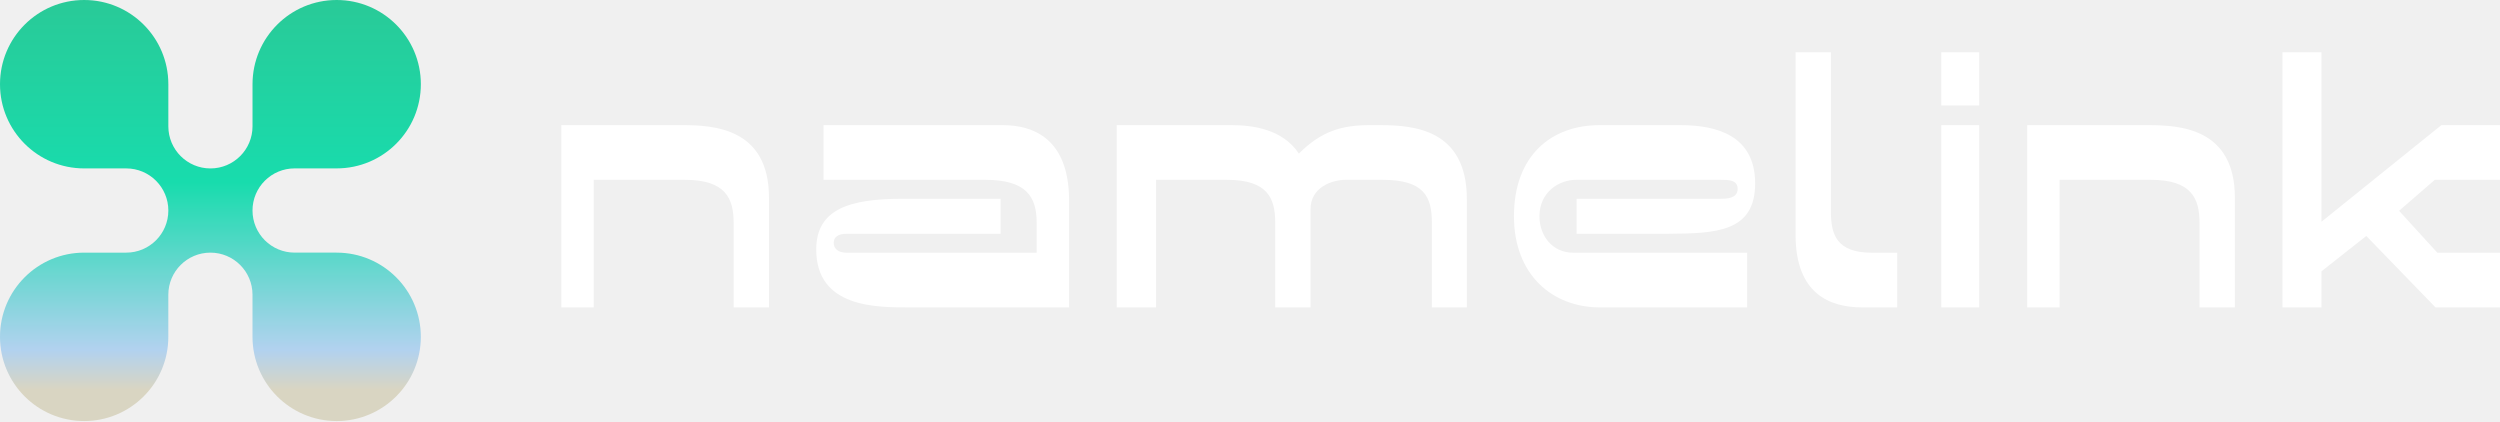
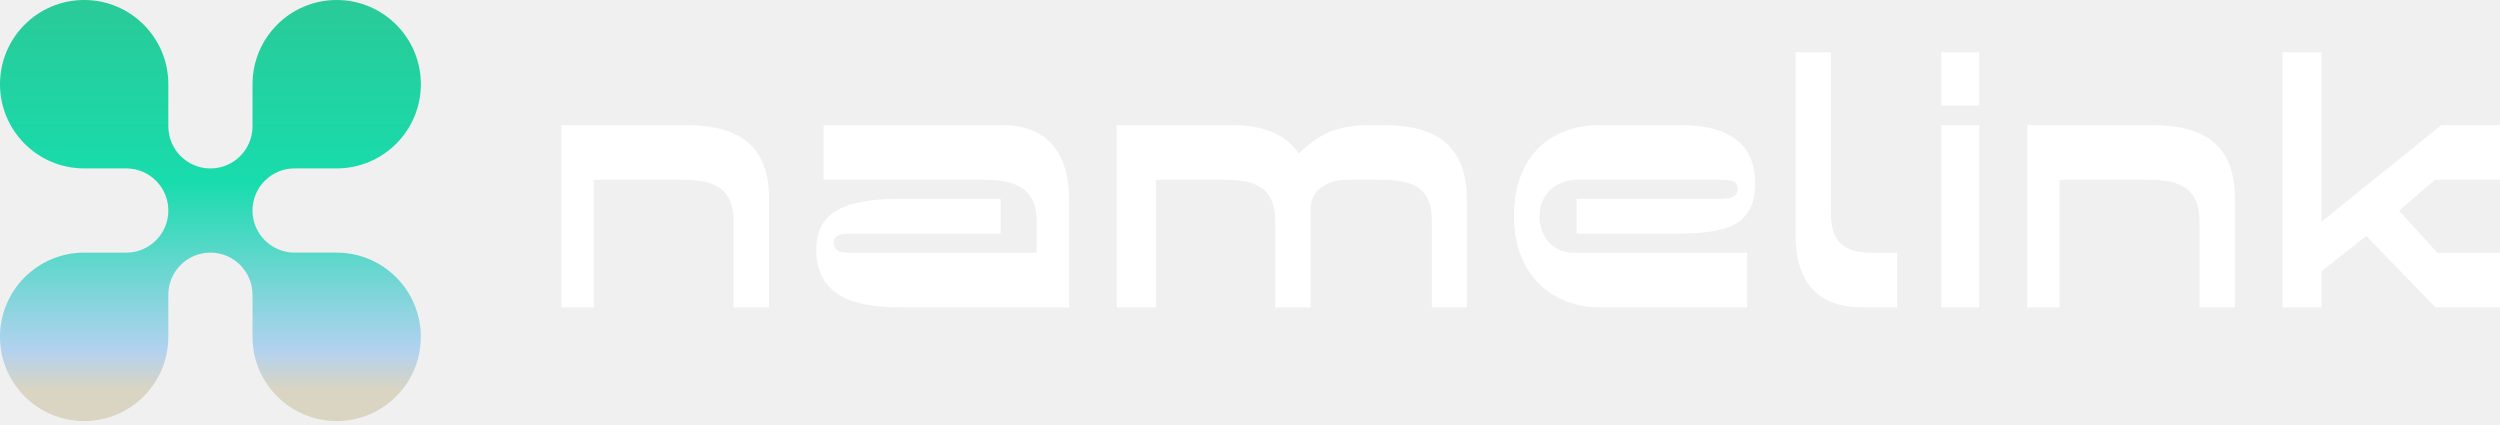
- <svg xmlns="http://www.w3.org/2000/svg" width="380" height="64" viewBox="0 0 380 64" fill="none">
-   <path d="M51.176 38.398H44.778C41.246 38.398 38.381 35.532 38.381 31.997C38.381 28.463 41.246 25.596 44.778 25.596H51.176C58.242 25.596 63.969 19.867 63.969 12.798C63.969 5.73 58.242 0 51.176 0C44.111 0 38.383 5.73 38.383 12.801V19.202C38.383 22.736 35.519 25.602 31.986 25.602C28.453 25.602 25.588 22.736 25.588 19.202V12.801C25.588 5.73 19.861 0 12.793 0C5.724 0 0 5.73 0 12.801C0 19.873 5.727 25.599 12.793 25.599H19.19C22.723 25.599 25.588 28.466 25.588 32C25.588 35.534 22.723 38.401 19.19 38.401H12.793C5.727 38.401 0 44.13 0 51.202C0 58.273 5.727 64 12.793 64C19.858 64 25.585 58.27 25.585 51.202V44.801C25.585 41.267 28.45 38.401 31.983 38.401C35.516 38.401 38.381 41.267 38.381 44.801V51.202C38.381 58.27 44.108 64 51.173 64C58.239 64 63.966 58.27 63.966 51.202C63.966 44.133 58.239 38.401 51.173 38.401L51.176 38.398Z" fill="url(#paint0_linear_146_4333)" />
-   <path d="M103.705 19.021H85.319V46.725H90.248V27.332H104.093C110.296 27.332 111.514 30.158 111.514 33.87V46.725H116.886V30.047C116.886 19.464 108.468 19.021 103.705 19.021Z" fill="white" />
-   <path d="M162.501 46.725V30.214C162.391 21.182 157.185 19.021 152.422 19.021H125.175V27.332H149.764C155.966 27.332 157.572 29.881 157.572 33.815V38.414H128.719C127.39 38.414 126.725 37.804 126.725 36.918C126.725 36.031 127.39 35.533 128.719 35.533H152.09V30.214H137.192C129.273 30.214 124.067 31.71 124.067 37.915C124.067 46.836 133.316 46.725 138.3 46.725H162.501Z" fill="white" />
-   <path d="M210.168 27.332C216.426 27.332 217.645 29.881 217.645 33.815V46.725H222.961V30.269C222.961 19.686 214.931 19.021 209.781 19.021H208.175C203.91 19.021 200.809 19.963 197.431 23.343C194.994 19.686 190.563 19.021 187.185 19.021H169.74V46.725H175.721V27.332H186.465C192.668 27.332 193.831 30.103 193.831 33.815V46.725H199.203V31.876C199.147 28.496 202.415 27.332 204.575 27.332H210.168Z" fill="white" />
-   <path d="M233.997 32.873C233.997 29.216 236.932 27.332 239.59 27.332H261.521C262.739 27.332 264.124 27.332 264.124 28.718C264.124 30.214 262.296 30.214 261.521 30.214H239.646V35.533H253.657C260.746 35.477 266.782 35.311 266.782 27.887C266.782 20.517 260.801 19.021 255.429 19.021H243.135C235.824 19.021 230.12 23.62 230.12 32.873C230.12 41.794 235.991 46.725 243.19 46.725H265.564V38.414H239.147C235.88 38.414 233.997 35.754 233.997 32.873Z" fill="white" />
-   <path d="M284.557 38.414C279.185 38.414 278.299 35.699 278.299 32.153V7.94H272.927V35.699C272.927 44.675 278.133 46.725 283.062 46.725H288.378V38.414H284.557Z" fill="white" />
-   <path d="M300.834 46.725V19.021H295.074V46.725H300.834ZM300.834 16.029V7.94H295.074V16.029H300.834Z" fill="white" />
-   <path d="M326.521 19.021H308.134V46.725H313.063V27.332H326.908C333.111 27.332 334.329 30.158 334.329 33.87V46.725H339.701V30.047C339.701 19.464 331.283 19.021 326.521 19.021Z" fill="white" />
-   <path d="M370.087 27.332H380V19.021H371.084L352.863 33.704V7.94H346.938V46.725H352.863V41.24L359.675 35.865L370.198 46.725H380V38.414H370.474L364.659 32.042L370.087 27.332Z" fill="white" />
+ <svg xmlns="http://www.w3.org/2000/svg" width="200" height="34" viewBox="0 0 200 34" fill="none">
+   <path d="M26.935 20.209H23.568C21.708 20.209 20.2 18.701 20.2 16.841C20.2 14.98 21.708 13.472 23.568 13.472H26.935C30.654 13.472 33.668 10.456 33.668 6.736C33.668 3.016 30.654 0 26.935 0C23.216 0 20.202 3.016 20.202 6.737V10.106C20.202 11.966 18.694 13.475 16.835 13.475C14.975 13.475 13.467 11.966 13.467 10.106V6.737C13.467 3.016 10.453 0 6.733 0C3.013 0 0 3.016 0 6.737C0 10.459 3.014 13.473 6.733 13.473H10.1C11.96 13.473 13.467 14.982 13.467 16.842C13.467 18.702 11.96 20.211 10.1 20.211H6.733C3.014 20.211 0 23.226 0 26.948C0 30.67 3.014 33.684 6.733 33.684C10.452 33.684 13.466 30.669 13.466 26.948V23.58C13.466 21.719 14.974 20.211 16.833 20.211C18.692 20.211 20.2 21.719 20.2 23.58V26.948C20.2 30.669 23.215 33.684 26.933 33.684C30.652 33.684 33.666 30.669 33.666 26.948C33.666 23.228 30.652 20.211 26.933 20.211L26.935 20.209Z" fill="url(#paint0_linear_266_91)" />
+   <path d="M54.582 10.011H44.905V24.592H47.499V14.386H54.786C58.05 14.386 58.692 15.873 58.692 17.827V24.592H61.519V15.814C61.519 10.244 57.089 10.011 54.582 10.011Z" fill="white" />
+   <path d="M85.527 24.592V15.902C85.469 11.149 82.729 10.011 80.222 10.011H65.881V14.386H78.823C82.088 14.386 82.933 15.727 82.933 17.797V20.218H67.747C67.047 20.218 66.698 19.897 66.698 19.43C66.698 18.964 67.047 18.701 67.747 18.701H80.047V15.902H72.206C68.038 15.902 65.298 16.689 65.298 19.955C65.298 24.651 70.166 24.592 72.789 24.592H85.527Z" fill="white" />
+   <path d="M110.615 14.386C113.909 14.386 114.55 15.727 114.55 17.797V24.592H117.348V15.931C117.348 10.361 113.122 10.011 110.411 10.011H109.566C107.321 10.011 105.689 10.507 103.911 12.286C102.628 10.361 100.297 10.011 98.519 10.011H89.337V24.592H92.485V14.386H98.14C101.404 14.386 102.016 15.844 102.016 17.797V24.592H104.844V16.777C104.814 14.998 106.534 14.386 107.671 14.386H110.615Z" fill="white" />
+   <path d="M123.156 17.302C123.156 15.377 124.701 14.386 126.1 14.386H137.643C138.284 14.386 139.013 14.386 139.013 15.114C139.013 15.902 138.051 15.902 137.643 15.902H126.129V18.701H133.504C137.235 18.672 140.412 18.585 140.412 14.677C140.412 10.799 137.264 10.011 134.436 10.011H127.966C124.118 10.011 121.116 12.432 121.116 17.302C121.116 21.997 124.206 24.592 127.995 24.592H139.77V20.218H125.867C124.147 20.218 123.156 18.818 123.156 17.302Z" fill="white" />
+   <path d="M149.767 20.218C146.94 20.218 146.473 18.789 146.473 16.923V4.179H143.646V18.789C143.646 23.513 146.386 24.592 148.98 24.592H151.778V20.218H149.767Z" fill="white" />
+   <path d="M158.334 24.592V10.011H155.302V24.592H158.334ZM158.334 8.436V4.179H155.302V8.436H158.334Z" fill="white" />
+   <path d="M171.853 10.011H162.176V24.592H164.77V14.386H172.057C175.322 14.386 175.963 15.873 175.963 17.827V24.592H178.79V15.814C178.79 10.244 174.36 10.011 171.853 10.011Z" fill="white" />
+   <path d="M194.783 14.386H200V10.011H195.307L185.718 17.739V4.179H182.599V24.592H185.718V21.705L189.303 18.876L194.841 24.592H200V20.218H194.987L191.926 16.864L194.783 14.386Z" fill="white" />
  <defs>
-     <linearGradient id="paint0_linear_146_4333" x1="204.476" y1="64" x2="204.476" y2="-12.488" gradientUnits="userSpaceOnUse">
+     <linearGradient id="paint0_linear_266_91" x1="107.619" y1="33.684" x2="107.619" y2="-6.573" gradientUnits="userSpaceOnUse">
      <stop offset="0.062" stop-color="#D9D5C2" />
      <stop offset="0.141" stop-color="#B2D2EF" />
      <stop offset="0.474" stop-color="#18DCAD" />
      <stop offset="1" stop-color="#31C28E" />
    </linearGradient>
  </defs>
</svg>
